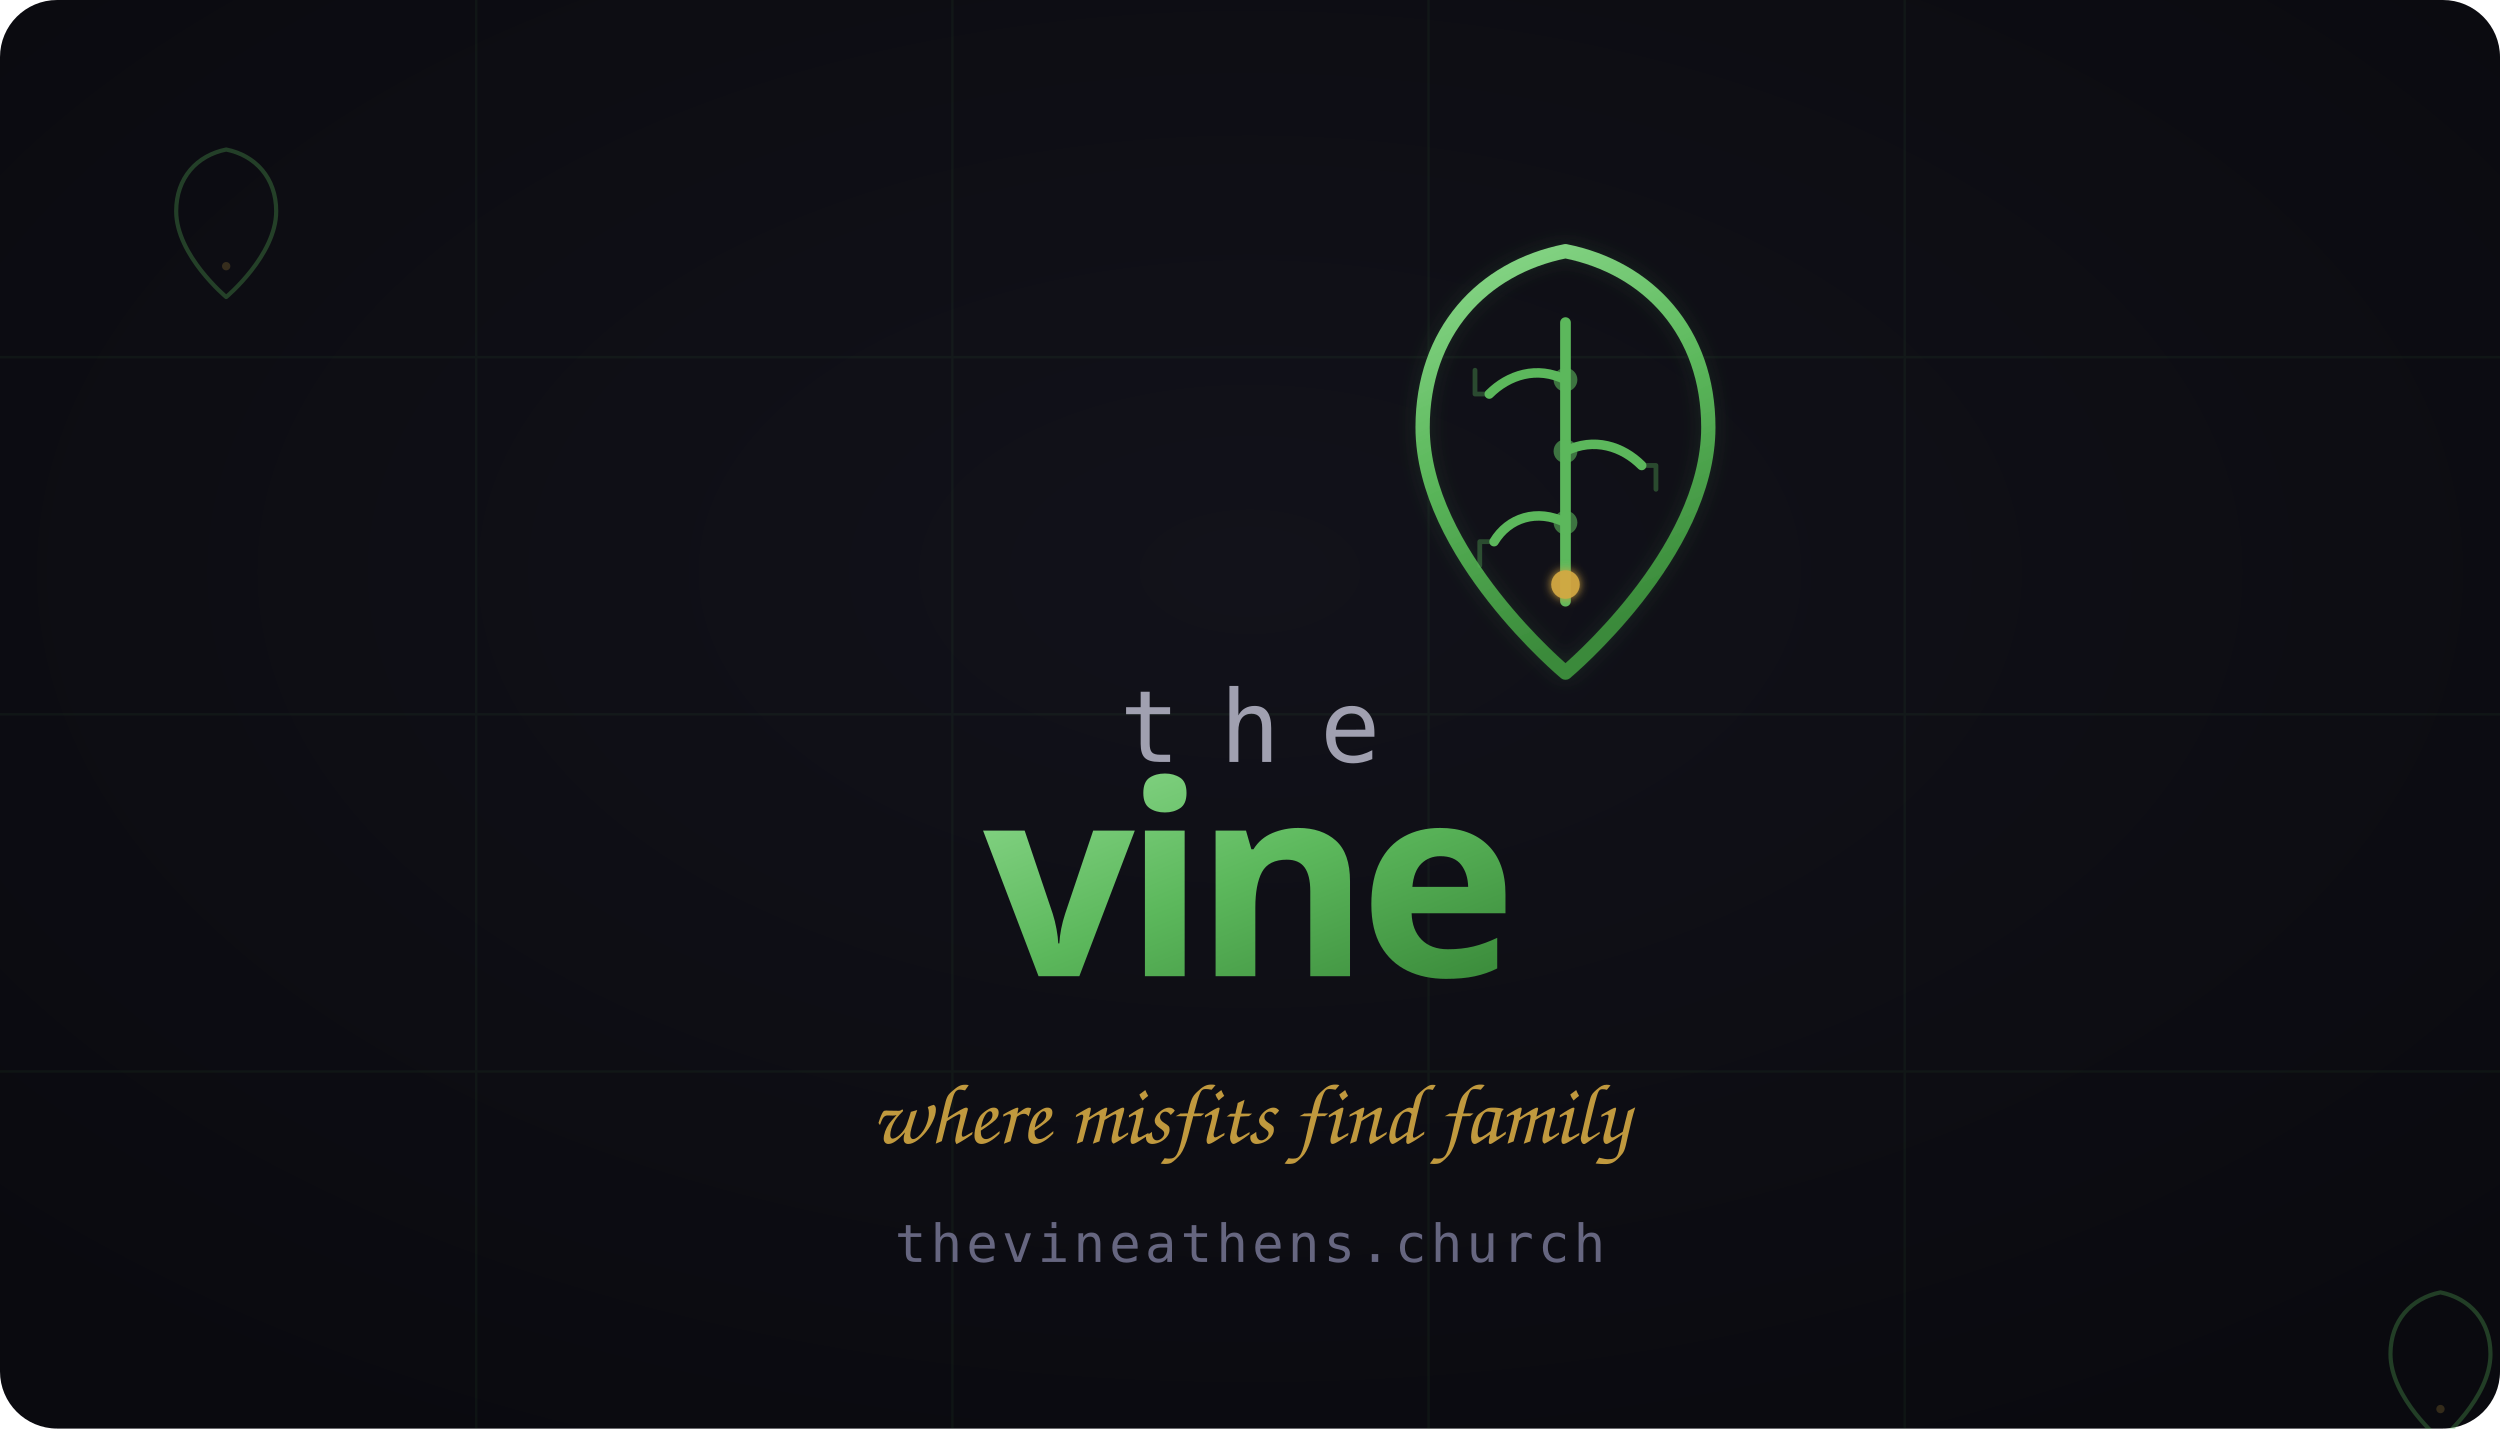
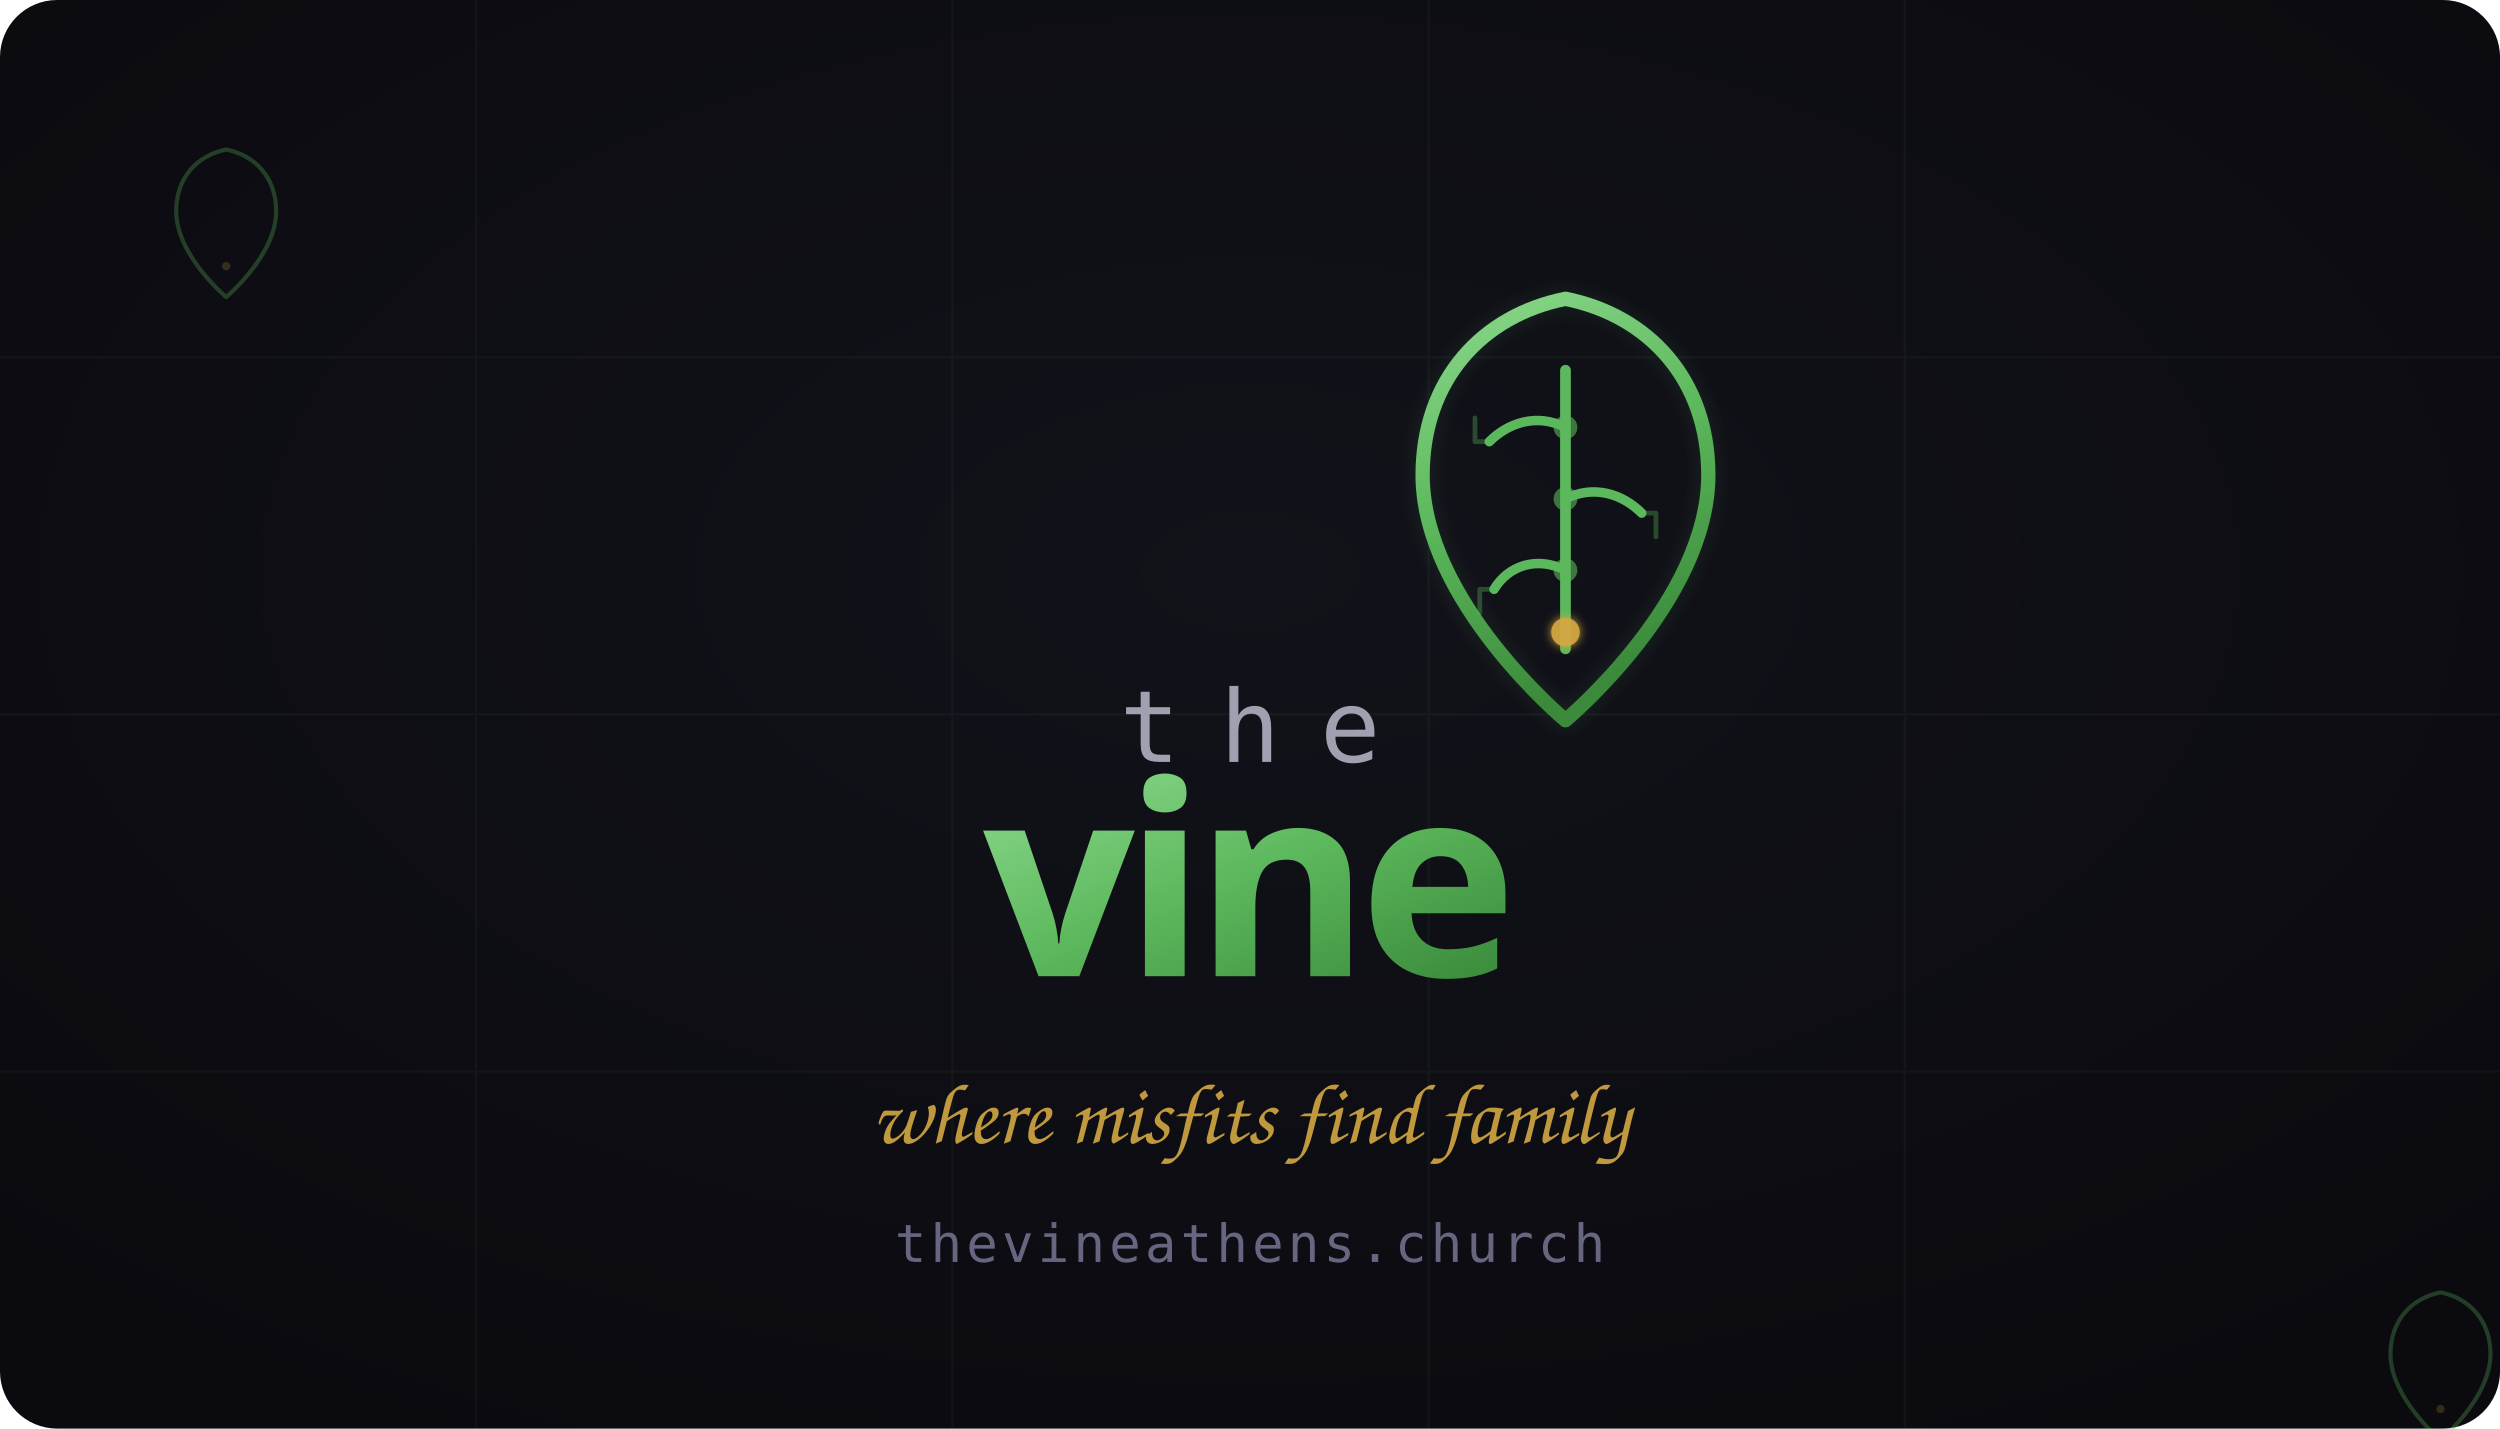
<svg xmlns="http://www.w3.org/2000/svg" viewBox="0 0 1050 600" width="1050" height="600">
  <defs>
    <radialGradient id="card-bg" cx="50%" cy="40%" r="70%">
      <stop offset="0%" stop-color="#12121a" />
      <stop offset="100%" stop-color="#0a0a0f" />
    </radialGradient>
    <linearGradient id="leaf-stroke" x1="0" y1="0" x2="0.3" y2="1">
      <stop offset="0%" stop-color="#8cd98c" />
      <stop offset="50%" stop-color="#5cb85c" />
      <stop offset="100%" stop-color="#3a8a3a" />
    </linearGradient>
    <linearGradient id="title-grad" x1="0" y1="0" x2="1" y2="1">
      <stop offset="0%" stop-color="#8cd98c" />
      <stop offset="50%" stop-color="#5cb85c" />
      <stop offset="100%" stop-color="#3a8a3a" />
    </linearGradient>
    <filter id="leaf-glow" x="-20%" y="-20%" width="140%" height="140%">
      <feGaussianBlur in="SourceAlpha" stdDeviation="4" result="blur" />
      <feFlood flood-color="#5cb85c" flood-opacity="0.15" />
      <feComposite in2="blur" operator="in" result="glow" />
      <feMerge>
        <feMergeNode in="glow" />
        <feMergeNode in="SourceGraphic" />
      </feMerge>
    </filter>
    <filter id="amber-glow" x="-50%" y="-50%" width="200%" height="200%">
      <feGaussianBlur in="SourceGraphic" stdDeviation="2" result="blur" />
      <feMerge>
        <feMergeNode in="blur" />
        <feMergeNode in="SourceGraphic" />
      </feMerge>
    </filter>
  </defs>
  <rect width="1050" height="600" fill="url(#card-bg)" rx="24" />
  <g opacity="0.06" stroke="#5cb85c" stroke-width="1">
    <line x1="0" y1="150" x2="1050" y2="150" />
    <line x1="0" y1="300" x2="1050" y2="300" />
    <line x1="0" y1="450" x2="1050" y2="450" />
    <line x1="200" y1="0" x2="200" y2="600" />
    <line x1="400" y1="0" x2="400" y2="600" />
    <line x1="600" y1="0" x2="600" y2="600" />
    <line x1="800" y1="0" x2="800" y2="600" />
  </g>
-   <g transform="translate(557.5, 97.5)">
+   <g transform="translate(557.5, 117.5)">
    <g transform="scale(1.0)">
      <path d="M100 185 C100 185 40 135 40 82 C40 42 65 15 100 8 C135 15 160 42 160 82 C160 135 100 185 100 185Z" fill="none" stroke="url(#leaf-stroke)" stroke-width="6" stroke-linejoin="round" filter="url(#leaf-glow)" />
      <line x1="100" y1="38" x2="100" y2="155" stroke="#5cb85c" stroke-width="4.5" stroke-linecap="round" />
      <path d="M100 62 C88 56 76 60 68 68" fill="none" stroke="#5cb85c" stroke-width="4" stroke-linecap="round" />
      <path d="M100 92 C112 86 124 90 132 98" fill="none" stroke="#5cb85c" stroke-width="4" stroke-linecap="round" />
      <path d="M100 122 C88 116 76 120 70 130" fill="none" stroke="#5cb85c" stroke-width="4" stroke-linecap="round" />
      <path d="M68 68 L62 68 L62 58" fill="none" stroke="#5cb85c" stroke-width="2" stroke-linecap="round" stroke-linejoin="round" opacity="0.35" />
      <path d="M132 98 L138 98 L138 108" fill="none" stroke="#5cb85c" stroke-width="2" stroke-linecap="round" stroke-linejoin="round" opacity="0.35" />
      <path d="M70 130 L64 130 L64 140" fill="none" stroke="#5cb85c" stroke-width="2" stroke-linecap="round" stroke-linejoin="round" opacity="0.35" />
      <circle cx="100" cy="62" r="5" fill="#5cb85c" opacity="0.6" />
      <circle cx="100" cy="92" r="5" fill="#5cb85c" opacity="0.6" />
      <circle cx="100" cy="122" r="5" fill="#5cb85c" opacity="0.6" />
      <circle cx="100" cy="148" r="6" fill="#d4a843" filter="url(#amber-glow)" opacity="0.95" />
    </g>
  </g>
  <text x="525" y="320" text-anchor="middle" font-family="'JetBrains Mono', 'Fira Code', monospace" font-size="42" font-weight="300" fill="#a0a0b0" letter-spacing="0.4em">the</text>
  <text x="525" y="410" text-anchor="middle" font-family="'Space Grotesk', sans-serif" font-size="112" font-weight="700" fill="url(#title-grad)" letter-spacing="-0.04em">vine</text>
  <text x="525" y="480" text-anchor="middle" font-family="'Caveat', cursive" font-size="36" fill="#d4a843" opacity="0.9">where misfits find family</text>
  <text x="525" y="530" text-anchor="middle" font-family="'JetBrains Mono', monospace" font-size="22" fill="#666680" letter-spacing="0.08em">thevineathens.church</text>
  <g transform="translate(60, 60) scale(0.35)" opacity="0.3">
    <path d="M100 185 C100 185 40 135 40 82 C40 42 65 15 100 8 C135 15 160 42 160 82 C160 135 100 185 100 185Z" fill="none" stroke="#5cb85c" stroke-width="5" stroke-linejoin="round" />
    <circle cx="100" cy="148" r="5" fill="#d4a843" opacity="0.7" />
  </g>
  <g transform="translate(990, 540) scale(0.35)" opacity="0.3">
    <path d="M100 185 C100 185 40 135 40 82 C40 42 65 15 100 8 C135 15 160 42 160 82 C160 135 100 185 100 185Z" fill="none" stroke="#5cb85c" stroke-width="5" stroke-linejoin="round" />
    <circle cx="100" cy="148" r="5" fill="#d4a843" opacity="0.7" />
  </g>
</svg>
